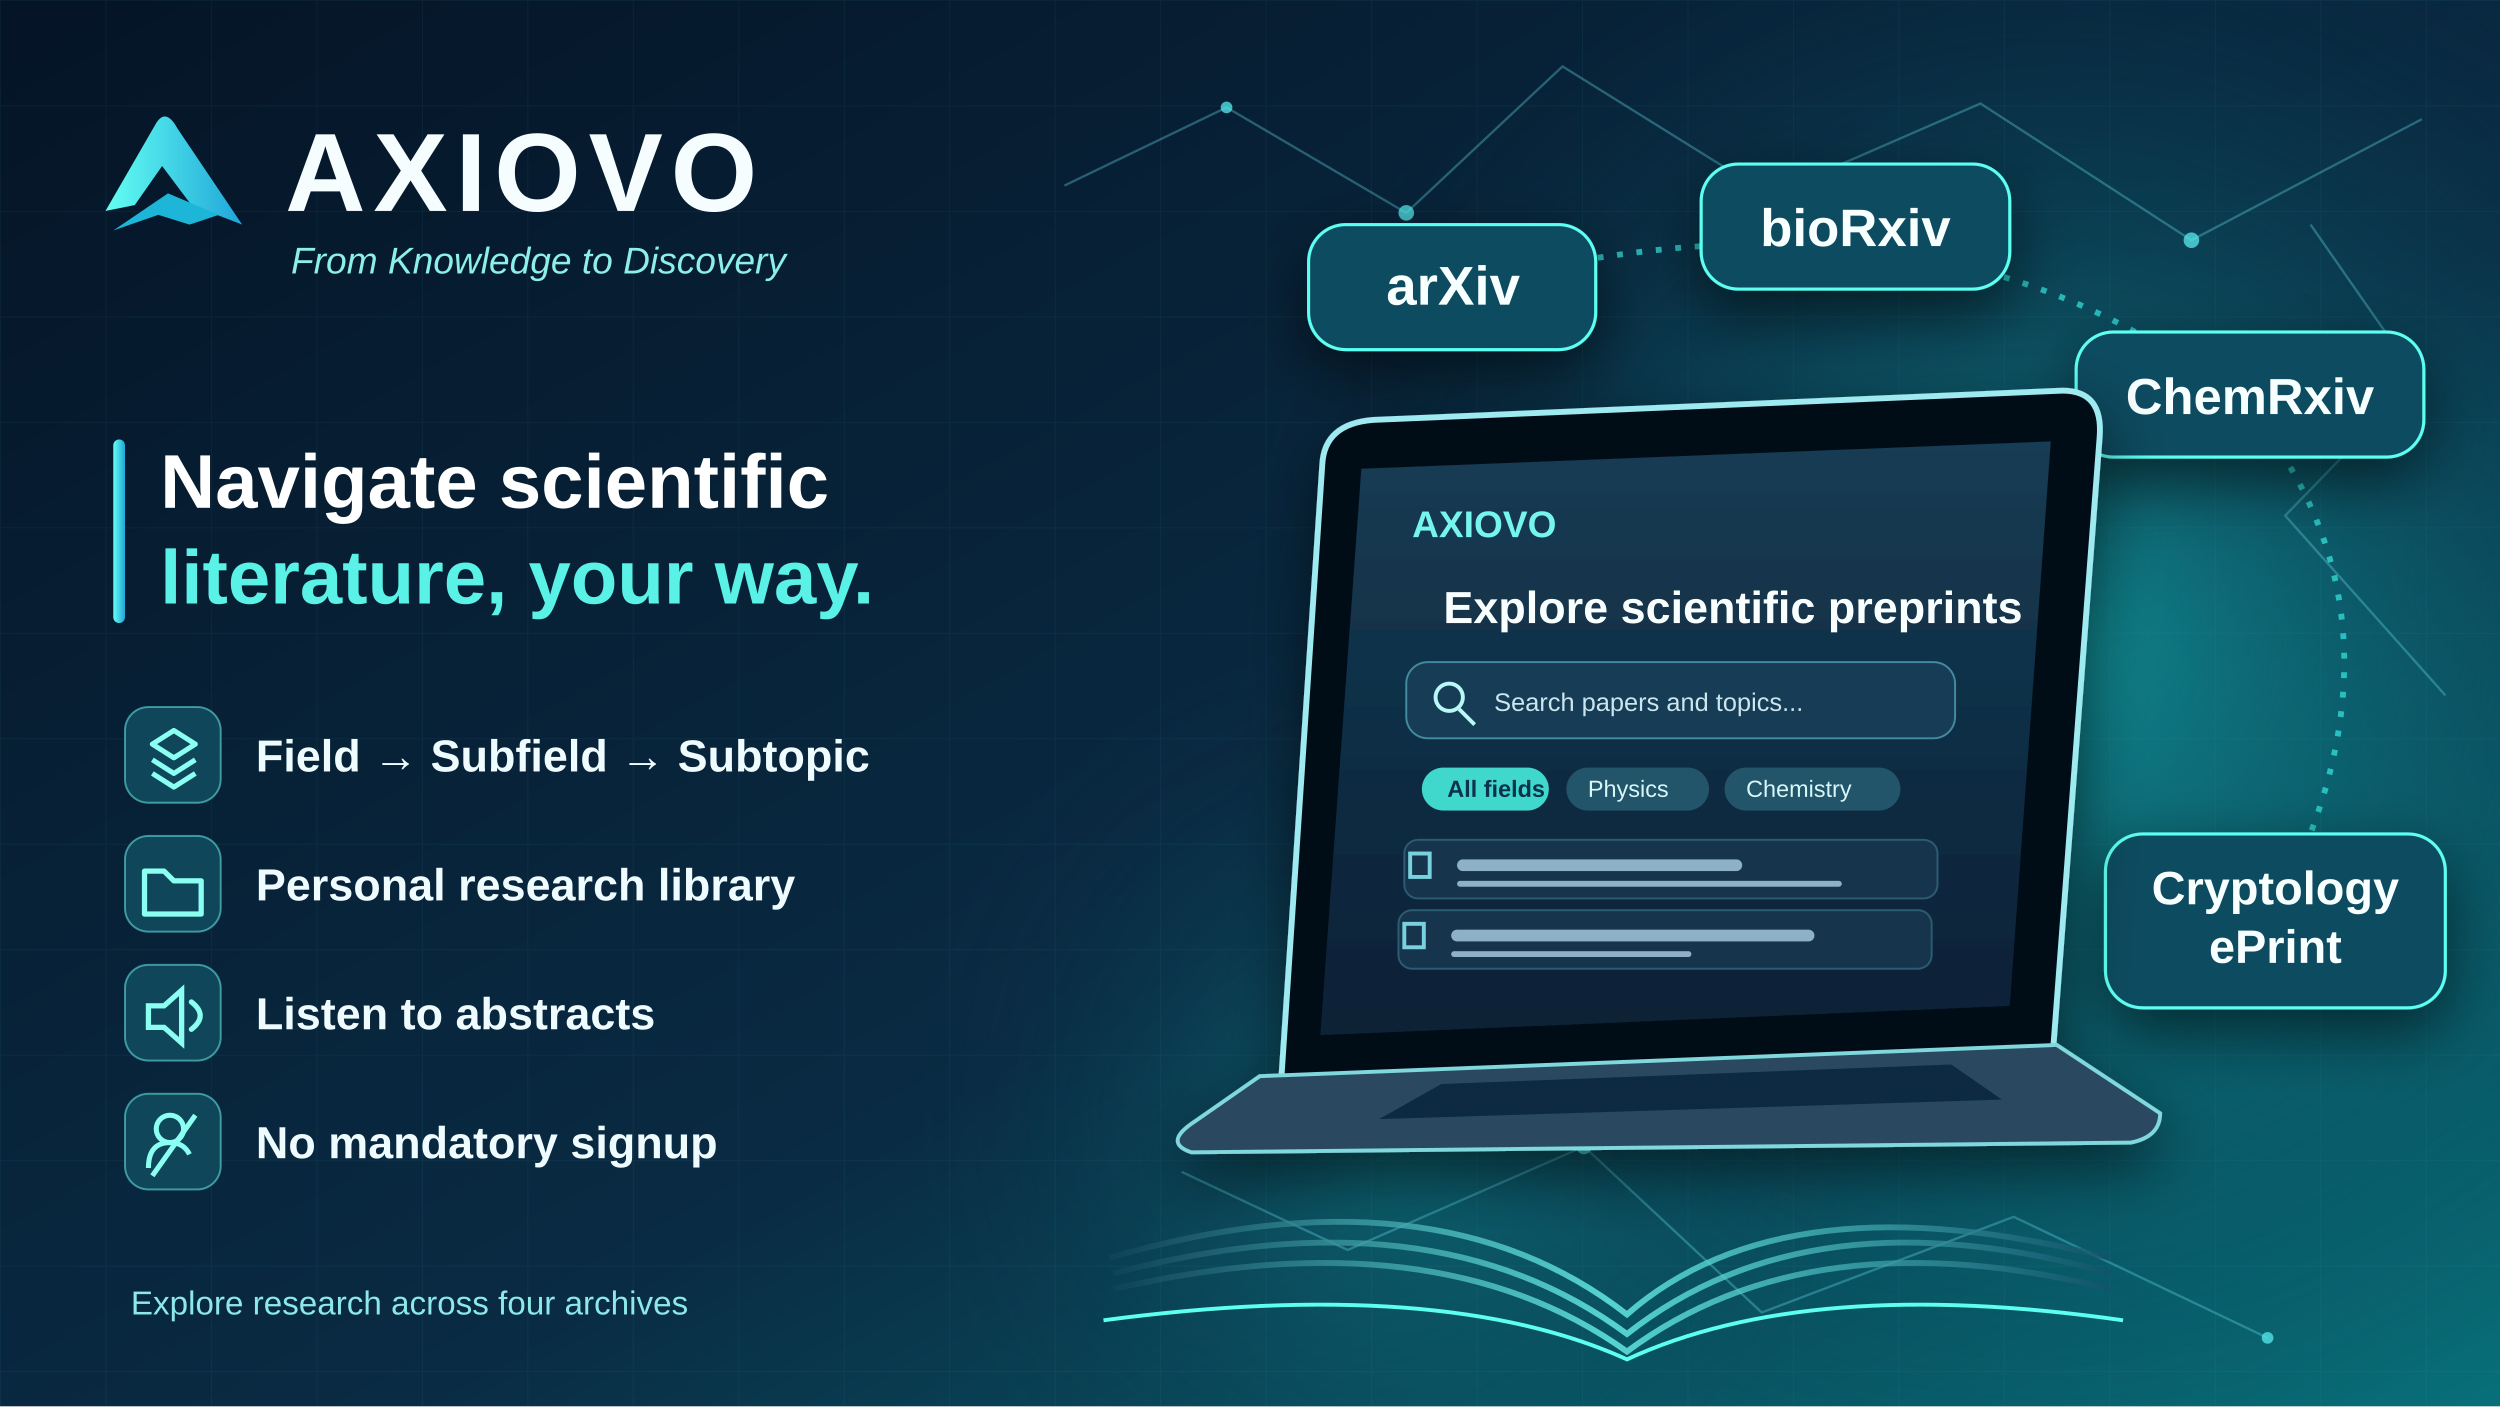
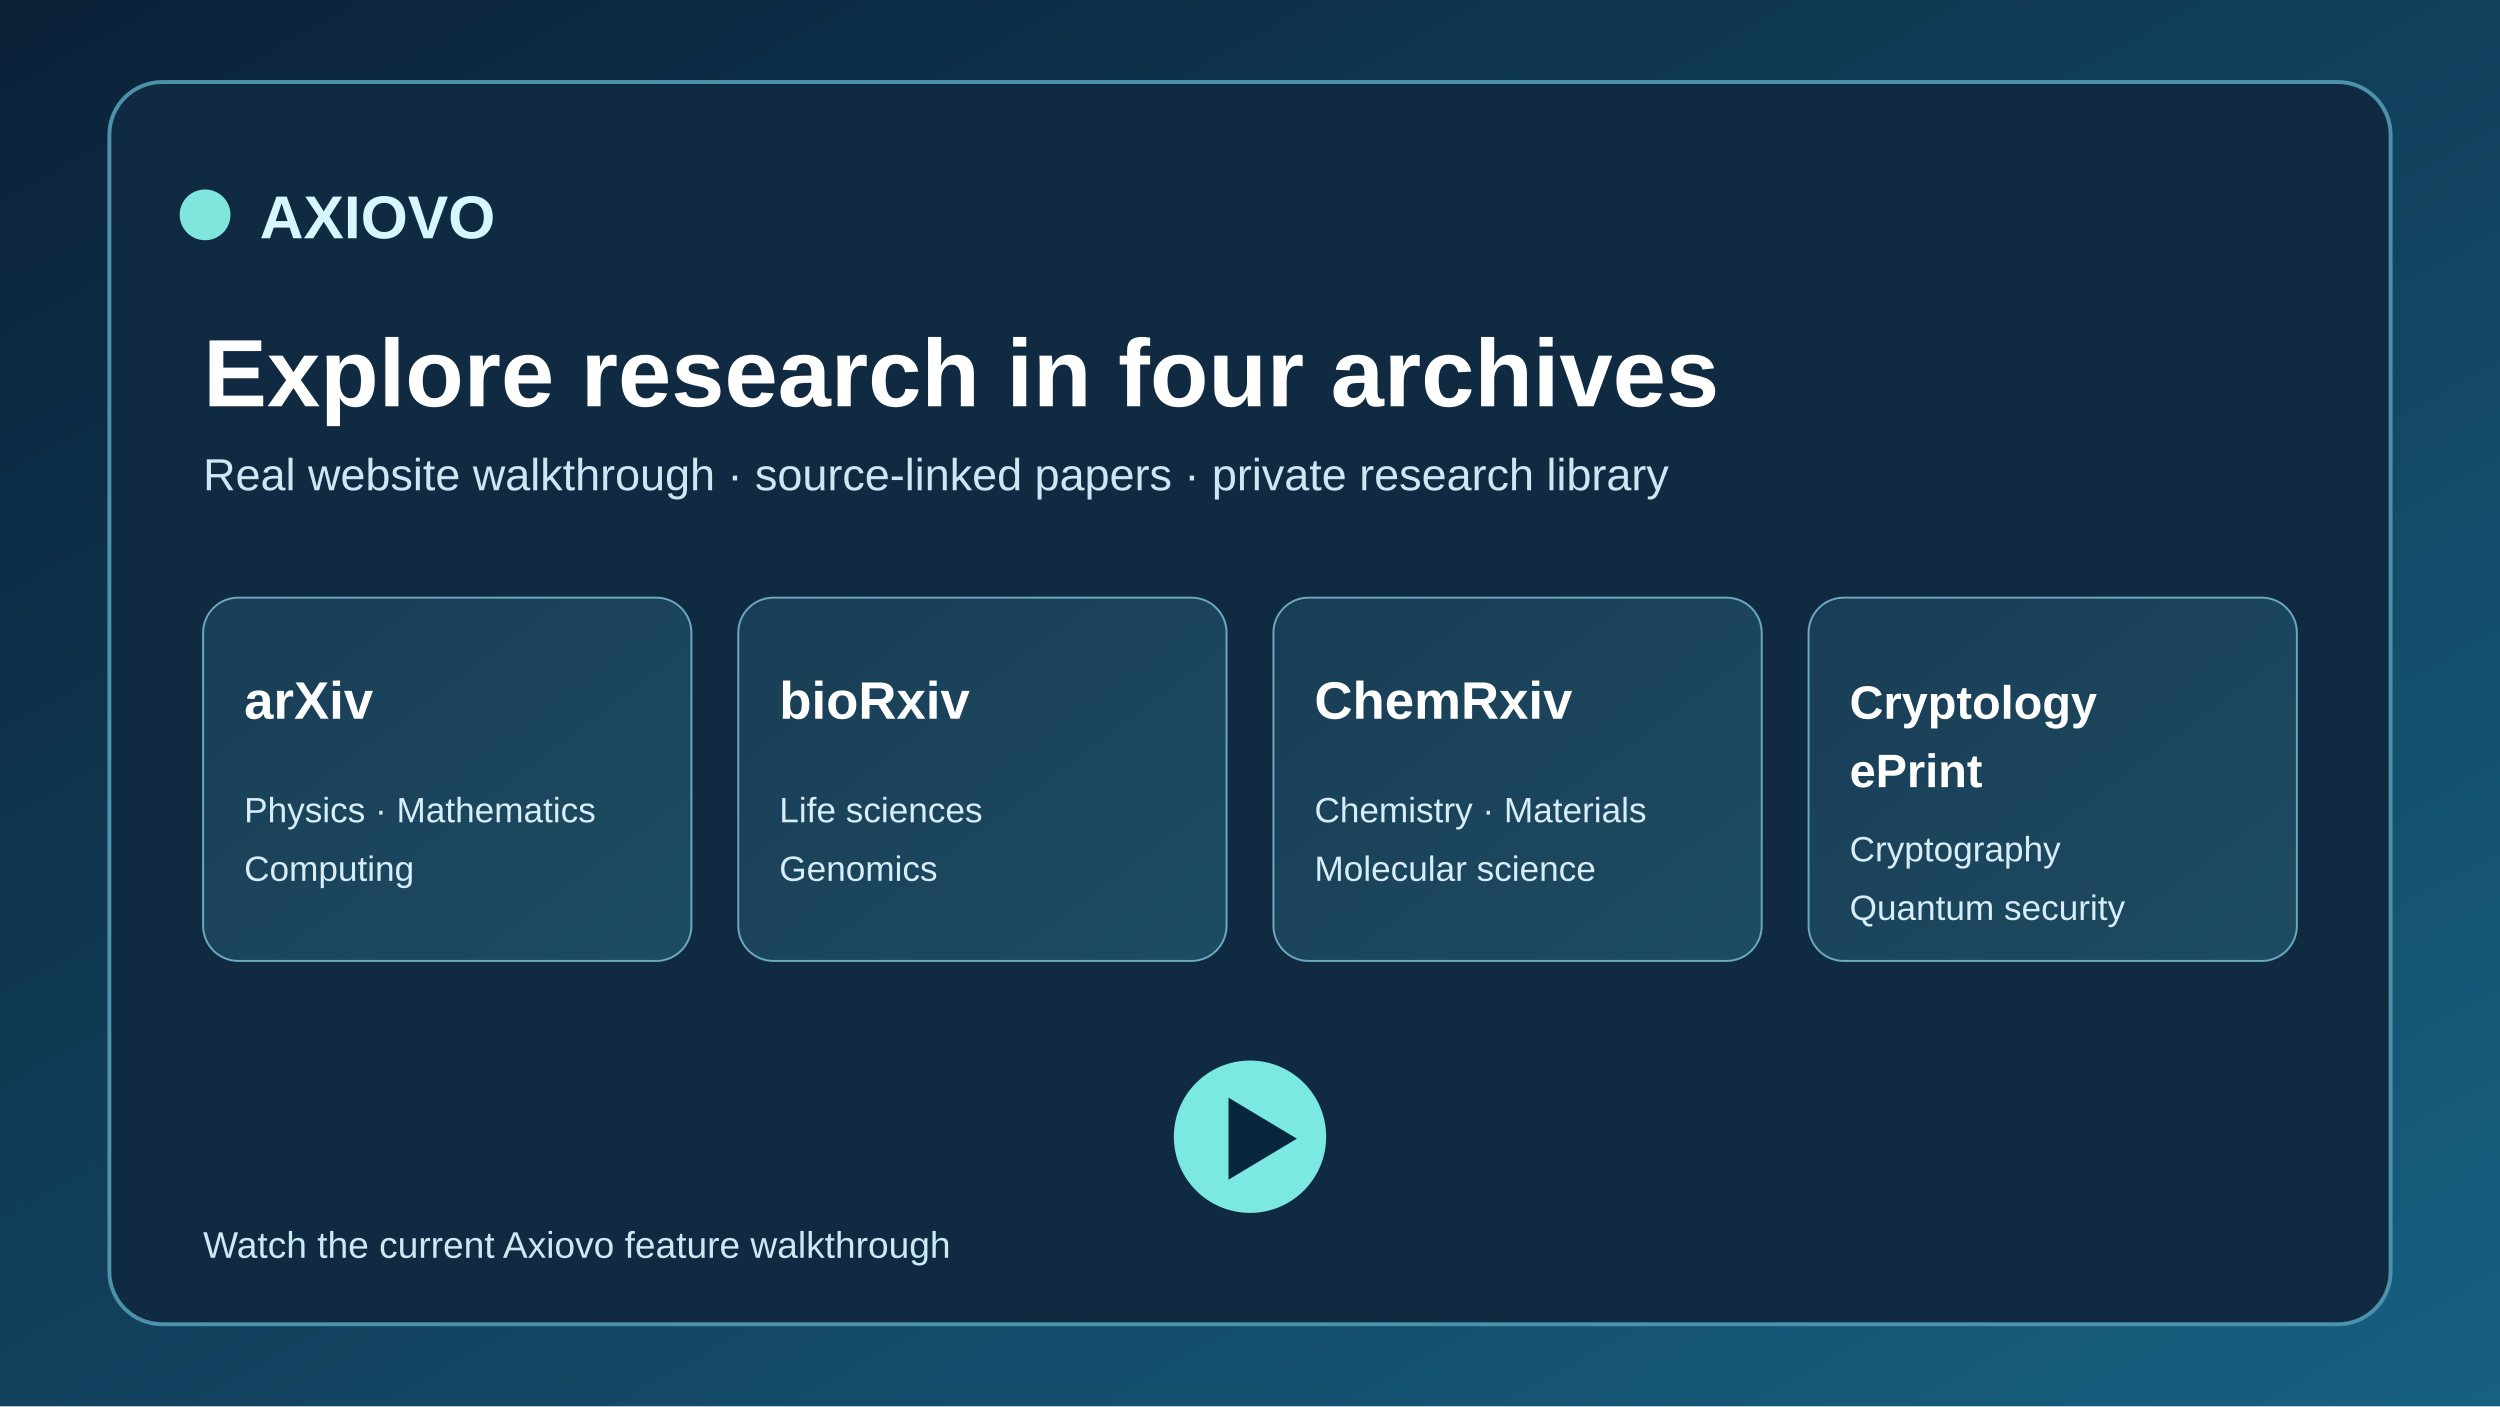
- <svg xmlns="http://www.w3.org/2000/svg" viewBox="0 0 1280 720" width="1280" height="720" role="img" aria-label="Axiovo scientific literature navigator cover showing four preprint archives, personalized library, abstract audio, and research topic filters">
+ <svg xmlns="http://www.w3.org/2000/svg" width="1280" height="720" viewBox="0 0 1280 720" role="img" aria-label="Axiovo four archive tutorial poster: arXiv, bioRxiv, ChemRxiv and Cryptology ePrint">
  <defs>
-     <linearGradient id="bg" x2="1" y2="1">
-       <stop stop-color="#051426" />
-       <stop offset=".58" stop-color="#092b43" />
-       <stop offset="1" stop-color="#086f78" />
+     <linearGradient id="bg" x1="0" y1="0" x2="1" y2="1">
+       <stop stop-color="#0b2138" />
+       <stop offset="1" stop-color="#176081" />
    </linearGradient>
-     <radialGradient id="glow">
-       <stop stop-color="#17e5da" stop-opacity=".48" />
-       <stop offset="1" stop-color="#0a314c" stop-opacity="0" />
-     </radialGradient>
-     <linearGradient id="accent" x1="0" x2="1">
-       <stop stop-color="#63fff3" />
-       <stop offset="1" stop-color="#20a6d9" />
+     <linearGradient id="tile" x1="0" y1="0" x2="1" y2="1">
+       <stop stop-color="#193d56" />
+       <stop offset="1" stop-color="#1d4c61" />
    </linearGradient>
-     <linearGradient id="panel" x1="0" x2="0" y1="0" y2="1">
-       <stop stop-color="#153c54" />
-       <stop offset="1" stop-color="#0a2035" />
-     </linearGradient>
-     <linearGradient id="book" x1="0" x2="1">
-       <stop stop-color="#12445a" />
-       <stop offset=".5" stop-color="#6ffff5" />
-       <stop offset="1" stop-color="#14526b" />
-     </linearGradient>
-     <filter id="soft">
-       <feGaussianBlur stdDeviation="14" />
-     </filter>
-     <filter id="shadow">
-       <feDropShadow dx="0" dy="12" stdDeviation="16" flood-color="#000" flood-opacity=".55" />
-     </filter>
-     <pattern id="grid" width="54" height="54" patternUnits="userSpaceOnUse">
-       <path d="M54 0H0V54" stroke="#55d9df" stroke-opacity=".055" fill="none" />
-     </pattern>
  </defs>
  <rect width="1280" height="720" fill="url(#bg)" />
-   <rect width="1280" height="720" fill="url(#grid)" />
-   <circle cx="1050" cy="330" r="420" fill="url(#glow)" />
-   <circle cx="715" cy="570" r="245" fill="url(#glow)" opacity=".5" />
-   <g opacity=".35" fill="none" stroke="#63d8e6" stroke-width="1.2">
-     <path d="M545 95L628 55L720 109L800 34L906 100L1014 53L1122 123L1240 61" />
-     <path d="M605 600L690 640L811 587L902 672L1031 623L1161 685" />
-     <path d="M1183 115L1238 194L1170 264L1252 356" />
-   </g>
-   <g fill="#56e9ed" opacity=".75">
-     <circle cx="628" cy="55" r="3" />
-     <circle cx="720" cy="109" r="4" />
-     <circle cx="906" cy="100" r="3" />
-     <circle cx="1122" cy="123" r="4" />
-     <circle cx="811" cy="587" r="4" />
-     <circle cx="1161" cy="685" r="3" />
-   </g>
-   <g transform="translate(54 57)">
-     <path d="M0 51L26 6Q31 -2 37 9L70 58L44 48L29 28L15 48Z" fill="url(#accent)" />
-     <path d="M4 61L32 42L58 53L43 58L27 53Z" fill="#1db6d9" />
-     <text x="92" y="51" font-family="Arial,Helvetica,sans-serif" font-size="57" font-weight="800" letter-spacing="4" fill="#f6fdff">AXIOVO</text>
-     <text x="95" y="83" font-family="Arial,Helvetica,sans-serif" font-size="19" font-style="italic" fill="#8cefe8">From Knowledge to Discovery</text>
-   </g>
-   <rect x="58" y="225" width="6" height="94" rx="3" fill="url(#accent)" />
-   <g font-family="Arial,Helvetica,sans-serif" font-weight="750">
-     <text x="82" y="260" font-size="39" fill="#ffffff">Navigate scientific</text>
-     <text x="82" y="309" font-size="39" fill="#5af1e6">literature, your way.</text>
-   </g>
-   <g font-family="Arial,Helvetica,sans-serif" font-size="23" fill="#effcff" font-weight="600">
-     <g transform="translate(64 362)">
-       <rect width="49" height="49" rx="12" fill="#0f465a" stroke="#5fdedb" stroke-opacity=".6" />
-       <path d="M14 19l11-7 11 7-11 7zM14 27l11 7 11-7M14 34l11 7 11-7" fill="none" stroke="#8afff2" stroke-width="2.6" stroke-linejoin="round" />
-       <text x="67" y="33">Field → Subfield → Subtopic</text>
+   <rect x="56" y="42" width="1168" height="636" rx="27" fill="#102a42" stroke="#4b92aa" stroke-width="2" />
+   <circle cx="105" cy="110" r="13" fill="#80e5dc" />
+   <text x="133" y="122" font-family="Arial, sans-serif" font-size="31" fill="#d8f6ff" font-weight="800">AXIOVO</text>
+   <text x="104" y="208" font-family="Arial, sans-serif" font-size="49" fill="#fff" font-weight="800">Explore research in four archives</text>
+   <text x="104" y="251" font-family="Arial, sans-serif" font-size="23" fill="#cde8f4">Real website walkthrough · source-linked papers · private research library</text>
+   <g font-family="Arial, sans-serif">
+     <rect x="104" y="306" width="250" height="186" rx="18" fill="url(#tile)" stroke="#6aa9bf" />
+     <rect x="378" y="306" width="250" height="186" rx="18" fill="url(#tile)" stroke="#6aa9bf" />
+     <rect x="652" y="306" width="250" height="186" rx="18" fill="url(#tile)" stroke="#6aa9bf" />
+     <rect x="926" y="306" width="250" height="186" rx="18" fill="url(#tile)" stroke="#6aa9bf" />
+     <g fill="#fff" font-size="27" font-weight="700">
+       <text x="125" y="368">arXiv</text>
+       <text x="399" y="368">bioRxiv</text>
+       <text x="673" y="368">ChemRxiv</text>
+       <text x="947" y="368" font-size="24">Cryptology</text>
+       <text x="947" y="403" font-size="24">ePrint</text>
    </g>
-     <g transform="translate(64 428)">
-       <rect width="49" height="49" rx="12" fill="#0f465a" stroke="#5fdedb" stroke-opacity=".6" />
-       <path d="M10 18h10l5 5h14v17H10z" fill="none" stroke="#8afff2" stroke-width="2.7" stroke-linejoin="round" />
-       <text x="67" y="33">Personal research library</text>
-     </g>
-     <g transform="translate(64 494)">
-       <rect width="49" height="49" rx="12" fill="#0f465a" stroke="#5fdedb" stroke-opacity=".6" />
-       <path d="M12 21h8l9-8v27l-9-8h-8zM34 19q9 7 0 14" fill="none" stroke="#8afff2" stroke-width="2.7" stroke-linecap="round" />
-       <text x="67" y="33">Listen to abstracts</text>
-     </g>
-     <g transform="translate(64 560)">
-       <rect width="49" height="49" rx="12" fill="#0f465a" stroke="#5fdedb" stroke-opacity=".6" />
-       <circle cx="23" cy="18" r="7" stroke="#8afff2" fill="none" stroke-width="2.6" />
-       <path d="M12 38q0-13 11-13 7 0 10 6M36 11l-22 31" fill="none" stroke="#8afff2" stroke-width="2.6" />
-       <text x="67" y="33">No mandatory signup</text>
+     <g fill="#d7edf8" font-size="18">
+       <text x="125" y="421">Physics · Mathematics</text>
+       <text x="125" y="451">Computing</text>
+       <text x="399" y="421">Life sciences</text>
+       <text x="399" y="451">Genomics</text>
+       <text x="673" y="421">Chemistry · Materials</text>
+       <text x="673" y="451">Molecular science</text>
+       <text x="947" y="441">Cryptography</text>
+       <text x="947" y="471">Quantum security</text>
    </g>
  </g>
-   <g fill="none" stroke="#32e0db" stroke-width="3" opacity=".75">
-     <path d="M711 157Q990 72 1154 212Q1247 330 1153 488" stroke-dasharray="3 7" />
-     <path d="M752 502Q628 390 754 222" opacity=".6" />
-   </g>
-   <g font-family="Arial,Helvetica,sans-serif" text-anchor="middle" font-weight="700" fill="#f8ffff" filter="url(#shadow)">
-     <rect x="670" y="115" width="147" height="64" rx="19" fill="#0f4b60" stroke="#5dfff0" stroke-width="1.6" />
-     <text x="744" y="156" font-size="28">arXiv</text>
-     <rect x="871" y="84" width="158" height="64" rx="19" fill="#0f4b60" stroke="#5dfff0" stroke-width="1.6" />
-     <text x="950" y="126" font-size="27">bioRxiv</text>
-     <rect x="1063" y="170" width="178" height="64" rx="19" fill="#0f4b60" stroke="#5dfff0" stroke-width="1.6" />
-     <text x="1152" y="212" font-size="26">ChemRxiv</text>
-     <rect x="1078" y="427" width="174" height="89" rx="19" fill="#0f4b60" stroke="#5dfff0" stroke-width="1.6" />
-     <text x="1165" y="463" font-size="24">Cryptology</text>
-     <text x="1165" y="493" font-size="24">ePrint</text>
-   </g>
-   <g filter="url(#shadow)">
-     <path d="M677 238Q678 217 703 215L1056 200Q1077 200 1075 224L1051 540L656 553Z" fill="#020e19" stroke="#9eeaf0" stroke-width="3" />
-     <path d="M697 240L1050 226L1029 515L676 530Z" fill="url(#panel)" />
-     <path d="M645 551L1053 535L1106 570Q1106 582 1091 585L610 590Q595 585 612 574Z" fill="#294a60" stroke="#80d7dc" stroke-width="2" />
-     <path d="M738 555L999 545L1025 563L706 573Z" fill="#092c43" />
-     <text x="723" y="275" fill="#76f5ef" font-family="Arial,Helvetica,sans-serif" font-size="19" font-weight="800">AXIOVO</text>
-     <text x="739" y="319" fill="#f9ffff" font-family="Arial,Helvetica,sans-serif" font-size="23" font-weight="700">Explore scientific preprints</text>
-     <rect x="720" y="339" width="281" height="39" rx="11" fill="#193d55" stroke="#418ba0" />
-     <circle cx="742" cy="357" r="7" fill="none" stroke="#b9f8f8" stroke-width="2" />
-     <path d="M747 363l8 8" stroke="#b9f8f8" stroke-width="2" />
-     <text x="765" y="364" fill="#cce6ef" font-family="Arial,Helvetica,sans-serif" font-size="13">Search papers and topics...</text>
-     <rect x="728" y="393" width="65" height="22" rx="11" fill="#40d7cd" />
-     <text x="741" y="408" fill="#07314b" font-size="12" font-family="Arial,Helvetica,sans-serif" font-weight="700">All fields</text>
-     <rect x="802" y="393" width="73" height="22" rx="11" fill="#24546b" />
-     <text x="813" y="408" fill="#d8f7f8" font-size="12" font-family="Arial,Helvetica,sans-serif">Physics</text>
-     <rect x="883" y="393" width="90" height="22" rx="11" fill="#24546b" />
-     <text x="894" y="408" fill="#d8f7f8" font-size="12" font-family="Arial,Helvetica,sans-serif">Chemistry</text>
-     <g fill="#17364d" stroke="#2c5b72">
-       <rect x="719" y="430" width="273" height="30" rx="7" />
-       <rect x="716" y="466" width="273" height="30" rx="7" />
-     </g>
-     <g fill="#8eb1c5">
-       <rect x="746" y="440" width="146" height="6" rx="3" />
-       <rect x="746" y="451" width="197" height="3" rx="1.5" />
-       <rect x="743" y="476" width="186" height="6" rx="3" />
-       <rect x="743" y="487" width="123" height="3" rx="1.5" />
-     </g>
-     <g fill="none" stroke="#79d1de" stroke-width="2">
-       <path d="M732 437v12h-10v-12z" />
-       <path d="M729 473v12h-10v-12z" />
-     </g>
-   </g>
-   <text x="67" y="673" fill="#8de8e8" font-family="Arial,Helvetica,sans-serif" font-size="17">Explore research across four archives</text>
-   <g opacity=".75" fill="none" stroke="url(#book)" stroke-width="3">
-     <path d="M568 644Q734 596 833 673Q914 602 1080 644" />
-     <path d="M570 652Q733 609 833 683Q927 609 1081 652" />
-     <path d="M570 660Q735 622 833 692Q927 622 1081 660" />
-   </g>
-   <path d="M565 676Q738 653 833 696Q926 653 1087 676" stroke="#5dfff0" stroke-width="2" fill="none" />
+   <circle cx="640" cy="582" r="39" fill="#7be8e2" />
+   <path d="M629 562v42l35-21z" fill="#09273c" />
+   <text x="104" y="644" fill="#cce9f6" font-family="Arial,sans-serif" font-size="19">Watch the current Axiovo feature walkthrough</text>
</svg>
